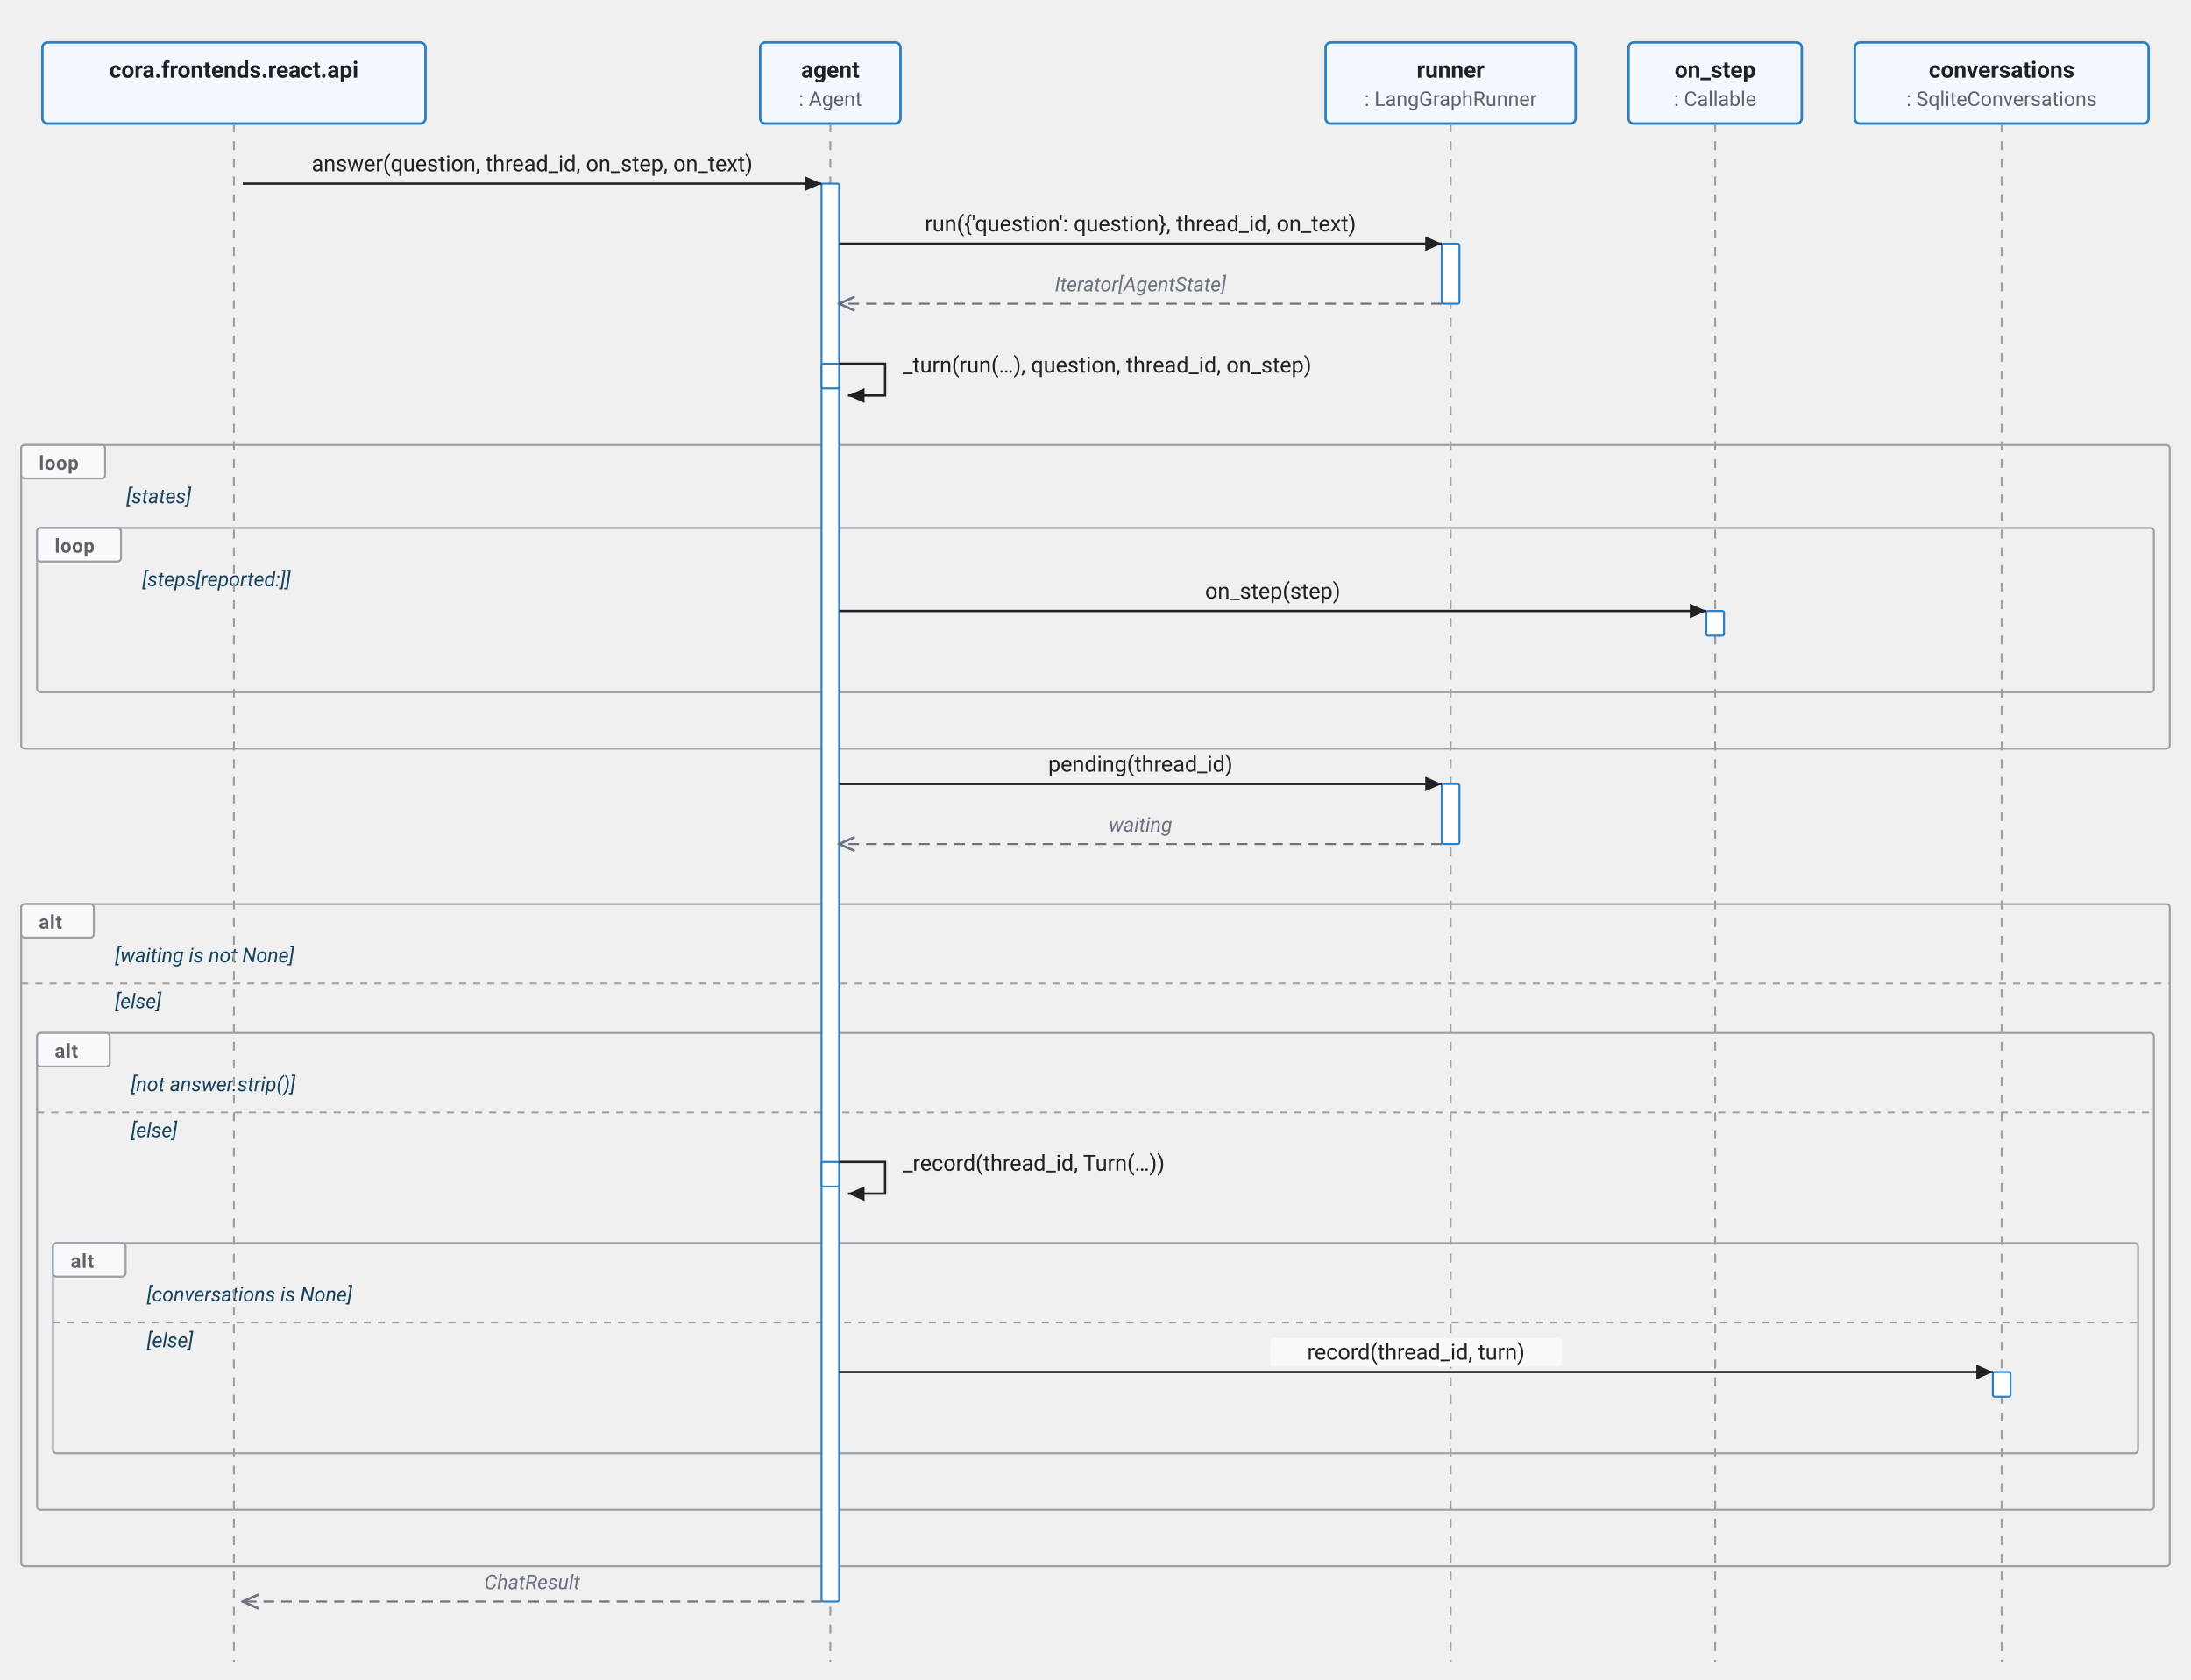
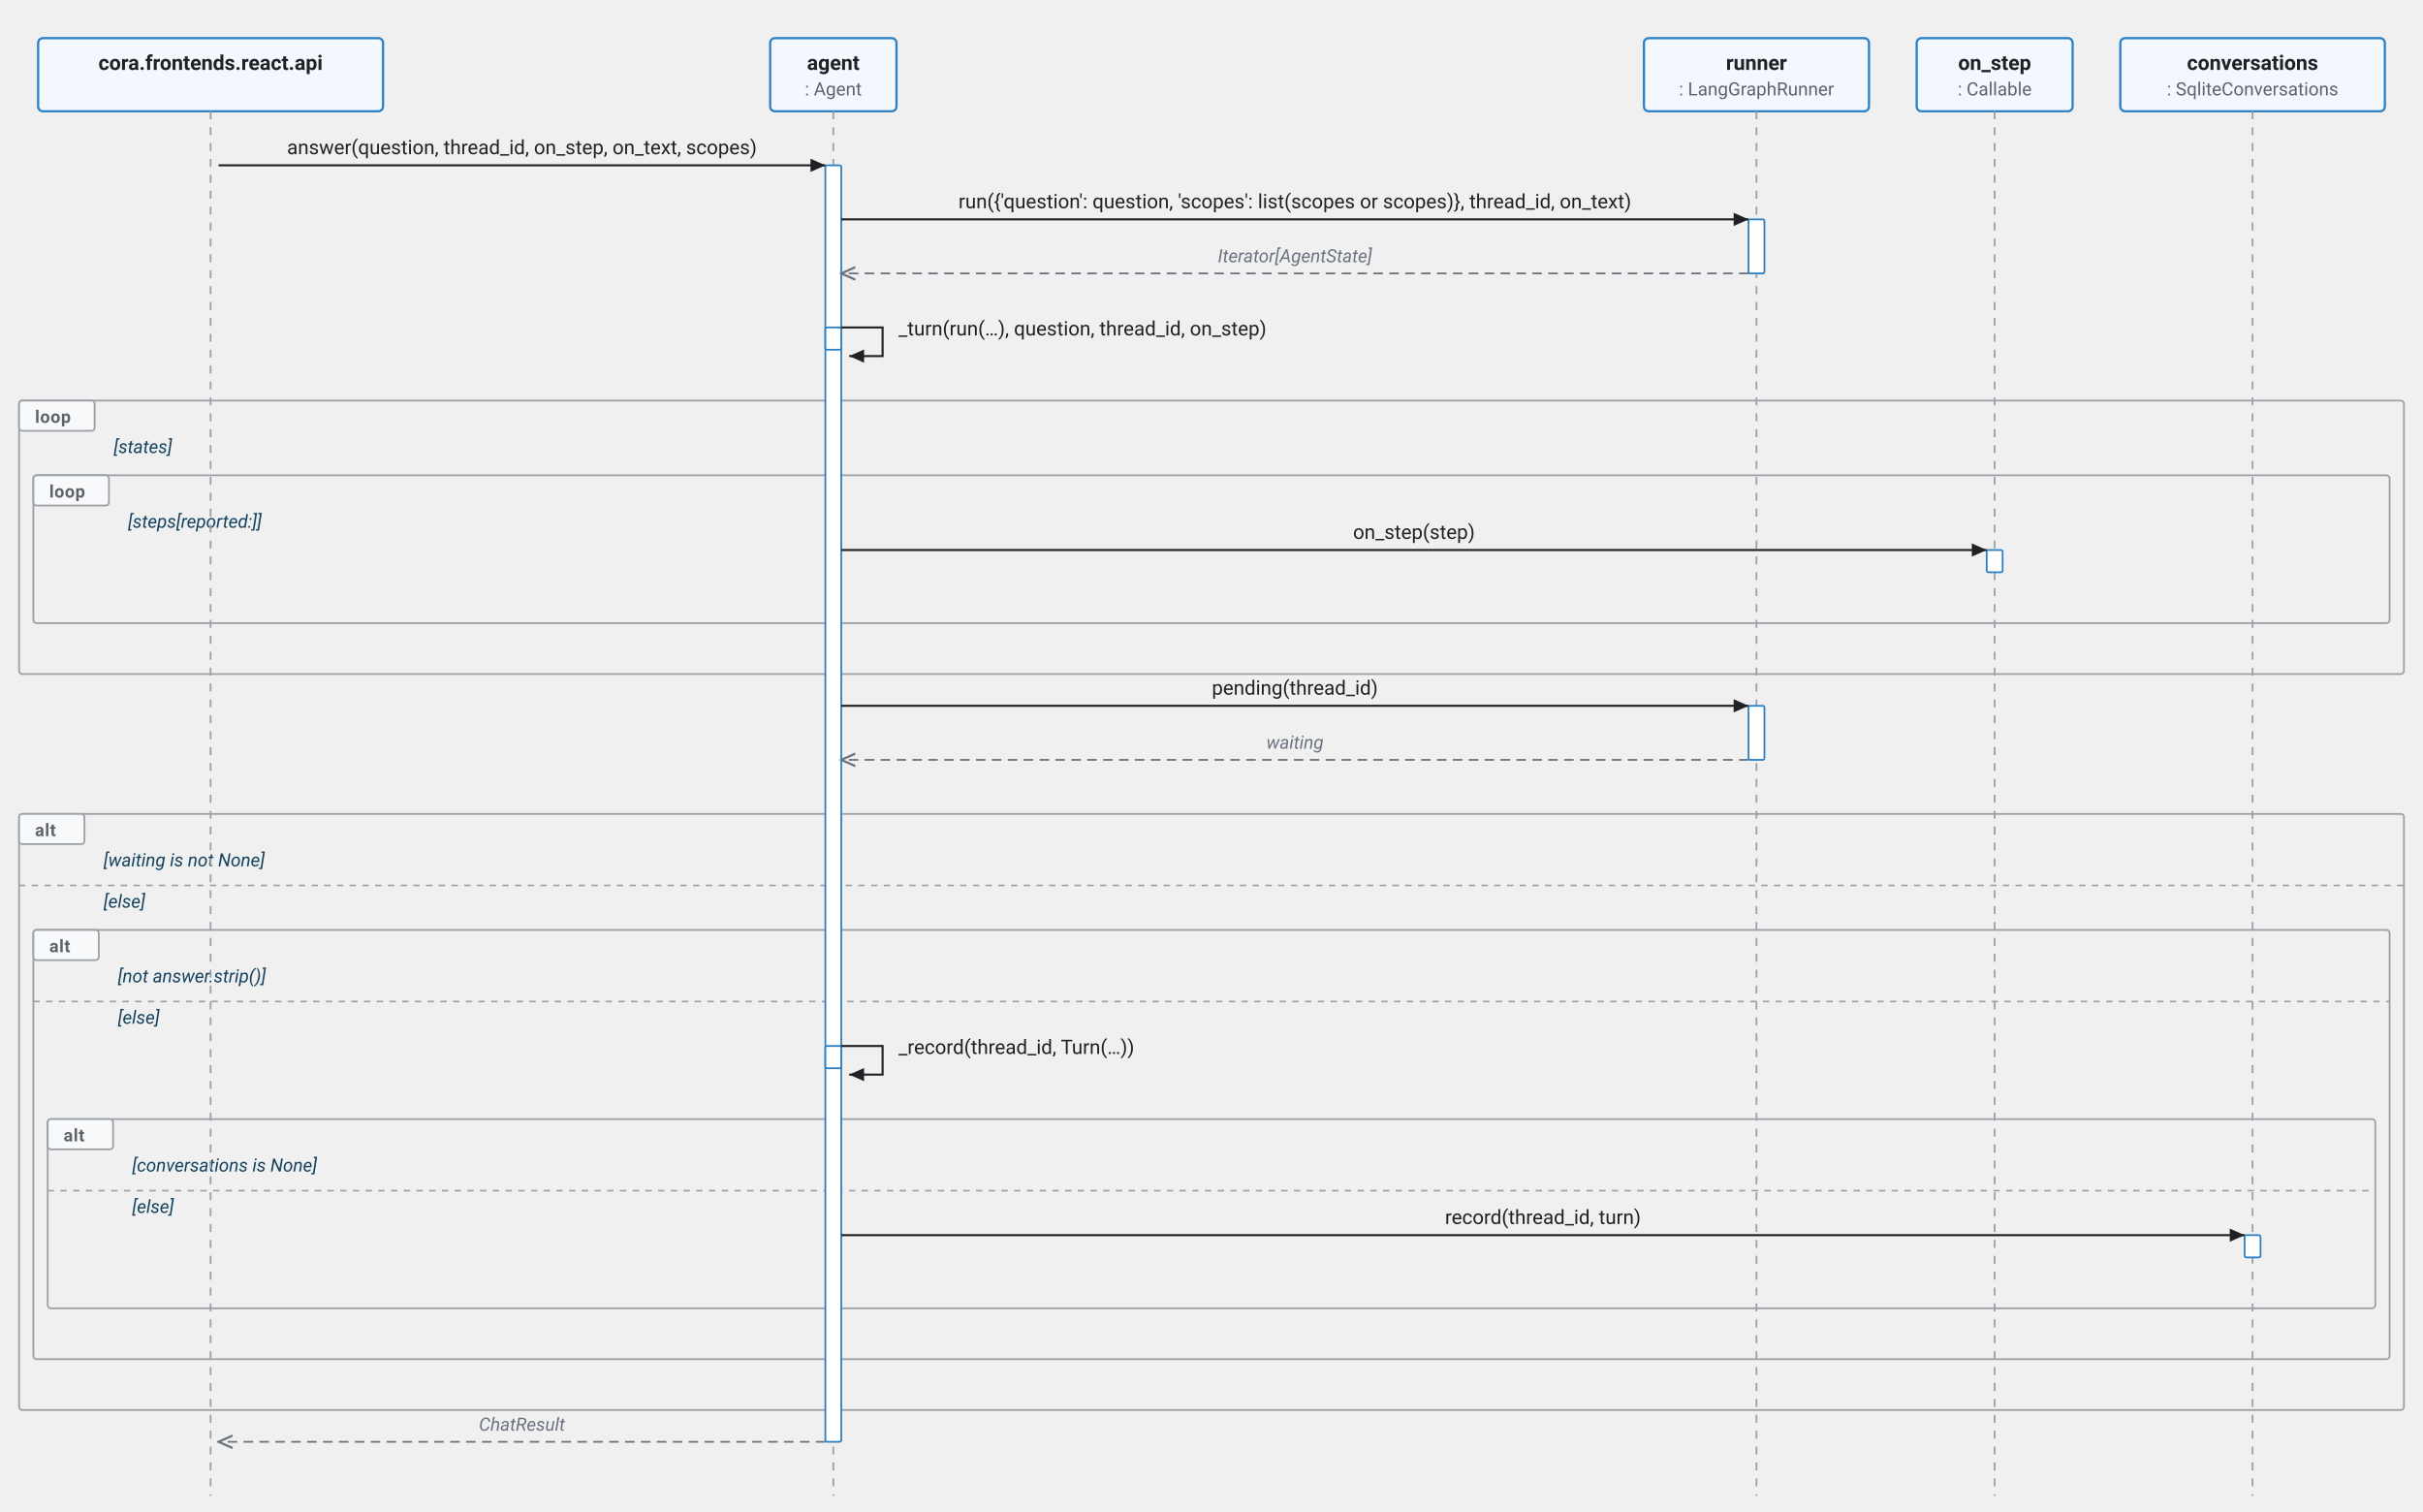
- <svg xmlns="http://www.w3.org/2000/svg" viewBox="0 0 1240.78 951" width="1240.78" height="951" role="img" aria-label="A UML sequence diagram of turn: 7 messages between cora.frontends.react.api, agent: Agent, runner: LangGraphRunner, on_step: Callable, conversations: SqliteConversations. Generated by scripts/gen_session_maps.py.">
+ <svg xmlns="http://www.w3.org/2000/svg" viewBox="0 0 1524.28 951" width="1524.28" height="951" role="img" aria-label="A UML sequence diagram of turn: 7 messages between cora.frontends.react.api, agent: Agent, runner: LangGraphRunner, on_step: Callable, conversations: SqliteConversations. Generated by scripts/gen_session_maps.py.">
  <style>
    text { font: 13px/1.4 -apple-system, "Segoe UI", Roboto, sans-serif; fill: #202124 }
    .role { font-weight: 600 }
    .kind { font-size: 11.5px; fill: #5f6368 }
    .head { fill: #f2f8fd; stroke: #2b7fc4; stroke-width: 1.4 }
    .life { stroke: #9aa0a6; stroke-width: 1.1; stroke-dasharray: 5 5 }
    .bar { fill: #ffffff; stroke: #2b7fc4; stroke-width: 1.1 }
    .send { stroke: #202124; stroke-width: 1.3; fill: none; marker-end: url(#sent) }
    .back { stroke: #6b7280; stroke-width: 1.1; fill: none;
            stroke-dasharray: 6 4; marker-end: url(#answered) }
    .said { font-size: 12.5px }
    .sheet { fill: #f8f9fa; stroke: none }
    .answer { font-size: 11.5px; fill: #6b7280; font-style: italic }
    .frame { fill: none; stroke: #9aa0a6; stroke-width: 1.1 }
    .tab { fill: #f8f9fa; stroke: #9aa0a6; stroke-width: 1.1 }
    .operator { font-size: 11px; font-weight: 600; fill: #5f6368;
                letter-spacing: .03em }
    .guard { font-size: 11.5px; fill: #14425f; font-style: italic }
    .split { stroke: #9aa0a6; stroke-width: 1; stroke-dasharray: 4 4; fill: none }
    @media (prefers-color-scheme: dark) {
      text { fill: #e8eaed }
      .kind { fill: #9aa0a6 }
      .head { fill: #10283a; stroke: #6fb6ea }
      .bar { fill: #303134; stroke: #6fb6ea }
      .send { stroke: #e8eaed }
      .sheet { fill: #2b2c2f }
      .back { stroke: #bdc1c6 }
      .answer { fill: #bdc1c6 }
      .frame, .split { stroke: #bdc1c6 }
      .tab { fill: #2b2c2f; stroke: #bdc1c6 }
      .operator { fill: #bdc1c6 }
      .guard { fill: #cfe6f7 }
    }
  </style>
  <defs>
    <marker id="sent" viewBox="0 0 10 10" refX="9" refY="5" markerWidth="8" markerHeight="8" orient="auto-start-reverse">
      <path d="M 0 1 L 9 5 L 0 9 z" fill="context-stroke" />
    </marker>
    <marker id="answered" viewBox="0 0 10 10" refX="9" refY="5" markerWidth="9" markerHeight="9" orient="auto-start-reverse">
      <path d="M 0 1 L 9 5 L 0 9" fill="none" stroke="context-stroke" stroke-width="1.4" />
    </marker>
  </defs>
-   <rect x="21" y="299" width="1198.78" height="93" rx="2" class="frame" />
+   <rect x="21" y="299" width="1482.28" height="93" rx="2" class="frame" />
  <rect x="21" y="299" width="47.52" height="19" rx="2" class="tab" />
  <text x="31" y="313" class="operator" text-anchor="start">loop</text>
  <text x="80.52" y="332" class="guard" text-anchor="start">[steps[reported:]]</text>
-   <rect x="12" y="252" width="1216.78" height="172" rx="2" class="frame" />
+   <rect x="12" y="252" width="1500.28" height="172" rx="2" class="frame" />
  <rect x="12" y="252" width="47.52" height="19" rx="2" class="tab" />
  <text x="22" y="266" class="operator" text-anchor="start">loop</text>
  <text x="71.52" y="285" class="guard" text-anchor="start">[states]</text>
-   <rect x="30" y="704" width="1180.78" height="119" rx="2" class="frame" />
+   <rect x="30" y="704" width="1464.28" height="119" rx="2" class="frame" />
  <rect x="30" y="704" width="41.14" height="19" rx="2" class="tab" />
  <text x="40" y="718" class="operator" text-anchor="start">alt</text>
  <text x="83.14" y="737" class="guard" text-anchor="start">[conversations is None]</text>
-   <path d="M 30 749 L 1210.78 749" class="split" />
+   <path d="M 30 749 L 1494.28 749" class="split" />
  <text x="83.14" y="763" class="guard" text-anchor="start">[else]</text>
-   <rect x="21" y="585" width="1198.78" height="270" rx="2" class="frame" />
+   <rect x="21" y="585" width="1482.28" height="270" rx="2" class="frame" />
  <rect x="21" y="585" width="41.14" height="19" rx="2" class="tab" />
  <text x="31" y="599" class="operator" text-anchor="start">alt</text>
  <text x="74.14" y="618" class="guard" text-anchor="start">[not answer.strip()]</text>
-   <path d="M 21 630 L 1219.78 630" class="split" />
+   <path d="M 21 630 L 1503.28 630" class="split" />
  <text x="74.14" y="644" class="guard" text-anchor="start">[else]</text>
-   <rect x="12" y="512" width="1216.78" height="375" rx="2" class="frame" />
+   <rect x="12" y="512" width="1500.28" height="375" rx="2" class="frame" />
  <rect x="12" y="512" width="41.14" height="19" rx="2" class="tab" />
  <text x="22" y="526" class="operator" text-anchor="start">alt</text>
  <text x="65.14" y="545" class="guard" text-anchor="start">[waiting is not None]</text>
-   <path d="M 12 557 L 1228.78 557" class="split" />
+   <path d="M 12 557 L 1512.28 557" class="split" />
  <text x="65.14" y="571" class="guard" text-anchor="start">[else]</text>
  <rect x="24" y="24" width="216.96" height="46" rx="3" class="head" />
  <text x="132.48" y="44" class="role" text-anchor="middle">cora.frontends.react.api</text>
  <path d="M 132.48 70 L 132.48 941" class="life" />
-   <rect x="430.495" y="24" width="79.47" height="46" rx="3" class="head" />
-   <text x="470.23" y="44" class="role" text-anchor="middle">agent</text>
-   <text x="470.23" y="60" class="kind" text-anchor="middle">: Agent</text>
-   <path d="M 470.23 70 L 470.23 941" class="life" />
-   <rect x="750.695" y="24" width="141.57" height="46" rx="3" class="head" />
-   <text x="821.48" y="44" class="role" text-anchor="middle">runner</text>
-   <text x="821.48" y="60" class="kind" text-anchor="middle">: LangGraphRunner</text>
-   <path d="M 821.48 70 L 821.48 941" class="life" />
-   <rect x="922.265" y="24" width="98.1" height="46" rx="3" class="head" />
-   <text x="971.315" y="44" class="role" text-anchor="middle">on_step</text>
-   <text x="971.315" y="60" class="kind" text-anchor="middle">: Callable</text>
-   <path d="M 971.315 70 L 971.315 941" class="life" />
-   <rect x="1050.37" y="24" width="166.41" height="46" rx="3" class="head" />
-   <text x="1133.57" y="44" class="role" text-anchor="middle">conversations</text>
-   <text x="1133.57" y="60" class="kind" text-anchor="middle">: SqliteConversations</text>
-   <path d="M 1133.57 70 L 1133.57 941" class="life" />
-   <rect x="816.48" y="138" width="10" height="34" rx="1" class="bar" />
-   <rect x="816.48" y="444" width="10" height="34" rx="1" class="bar" />
-   <rect x="465.23" y="104" width="10" height="803" rx="1" class="bar" />
-   <rect x="465.23" y="206" width="10" height="14" rx="1" class="bar" />
-   <rect x="966.315" y="346" width="10" height="14" rx="1" class="bar" />
-   <rect x="465.23" y="658" width="10" height="14" rx="1" class="bar" />
-   <rect x="1128.57" y="777" width="10" height="14" rx="1" class="bar" />
-   <path d="M 137.48 104 L 465.23 104" class="send" />
-   <text x="301.355" y="97" class="said" text-anchor="middle">answer(question, thread_id, on_step, on_text)</text>
-   <path d="M 475.23 138 L 816.48 138" class="send" />
-   <text x="645.855" y="131" class="said" text-anchor="middle">run({'question': question}, thread_id, on_text)</text>
-   <path d="M 816.48 172 L 475.23 172" class="back" />
-   <text x="645.855" y="165" class="answer" text-anchor="middle">Iterator[AgentState]</text>
-   <path d="M 475.23 206 L 501.23 206 L 501.23 224 L 480.23 224" class="send" />
-   <text x="511.23" y="211" class="said" text-anchor="start">_turn(run(…), question, thread_id, on_step)</text>
-   <path d="M 475.23 346 L 966.315 346" class="send" />
-   <text x="720.773" y="339" class="said" text-anchor="middle">on_step(step)</text>
-   <path d="M 475.23 444 L 816.48 444" class="send" />
-   <text x="645.855" y="437" class="said" text-anchor="middle">pending(thread_id)</text>
-   <path d="M 816.48 478 L 475.23 478" class="back" />
-   <text x="645.855" y="471" class="answer" text-anchor="middle">waiting</text>
-   <path d="M 475.23 658 L 501.23 658 L 501.23 676 L 480.23 676" class="send" />
-   <text x="511.23" y="663" class="said" text-anchor="start">_record(thread_id, Turn(…))</text>
-   <path d="M 475.23 777 L 1128.57 777" class="send" />
-   <rect x="719.275" y="758" width="165.25" height="16" rx="2" class="sheet" />
-   <text x="801.9" y="770" class="said" text-anchor="middle">record(thread_id, turn)</text>
-   <path d="M 465.23 907 L 137.48 907" class="back" />
-   <text x="301.355" y="900" class="answer" text-anchor="middle">ChatResult</text>
+   <rect x="484.495" y="24" width="79.47" height="46" rx="3" class="head" />
+   <text x="524.23" y="44" class="role" text-anchor="middle">agent</text>
+   <text x="524.23" y="60" class="kind" text-anchor="middle">: Agent</text>
+   <path d="M 524.23 70 L 524.23 941" class="life" />
+   <rect x="1034.19" y="24" width="141.57" height="46" rx="3" class="head" />
+   <text x="1104.98" y="44" class="role" text-anchor="middle">runner</text>
+   <text x="1104.98" y="60" class="kind" text-anchor="middle">: LangGraphRunner</text>
+   <path d="M 1104.98 70 L 1104.98 941" class="life" />
+   <rect x="1205.77" y="24" width="98.1" height="46" rx="3" class="head" />
+   <text x="1254.82" y="44" class="role" text-anchor="middle">on_step</text>
+   <text x="1254.82" y="60" class="kind" text-anchor="middle">: Callable</text>
+   <path d="M 1254.82 70 L 1254.82 941" class="life" />
+   <rect x="1333.87" y="24" width="166.41" height="46" rx="3" class="head" />
+   <text x="1417.07" y="44" class="role" text-anchor="middle">conversations</text>
+   <text x="1417.07" y="60" class="kind" text-anchor="middle">: SqliteConversations</text>
+   <path d="M 1417.07 70 L 1417.07 941" class="life" />
+   <rect x="1099.98" y="138" width="10" height="34" rx="1" class="bar" />
+   <rect x="1099.98" y="444" width="10" height="34" rx="1" class="bar" />
+   <rect x="519.23" y="104" width="10" height="803" rx="1" class="bar" />
+   <rect x="519.23" y="206" width="10" height="14" rx="1" class="bar" />
+   <rect x="1249.82" y="346" width="10" height="14" rx="1" class="bar" />
+   <rect x="519.23" y="658" width="10" height="14" rx="1" class="bar" />
+   <rect x="1412.07" y="777" width="10" height="14" rx="1" class="bar" />
+   <path d="M 137.48 104 L 519.23 104" class="send" />
+   <text x="328.355" y="97" class="said" text-anchor="middle">answer(question, thread_id, on_step, on_text, scopes)</text>
+   <path d="M 529.23 138 L 1099.98 138" class="send" />
+   <text x="814.605" y="131" class="said" text-anchor="middle">run({'question': question, 'scopes': list(scopes or scopes)}, thread_id, on_text)</text>
+   <path d="M 1099.98 172 L 529.23 172" class="back" />
+   <text x="814.605" y="165" class="answer" text-anchor="middle">Iterator[AgentState]</text>
+   <path d="M 529.23 206 L 555.23 206 L 555.23 224 L 534.23 224" class="send" />
+   <text x="565.23" y="211" class="said" text-anchor="start">_turn(run(…), question, thread_id, on_step)</text>
+   <path d="M 529.23 346 L 1249.82 346" class="send" />
+   <text x="889.523" y="339" class="said" text-anchor="middle">on_step(step)</text>
+   <path d="M 529.23 444 L 1099.98 444" class="send" />
+   <text x="814.605" y="437" class="said" text-anchor="middle">pending(thread_id)</text>
+   <path d="M 1099.98 478 L 529.23 478" class="back" />
+   <text x="814.605" y="471" class="answer" text-anchor="middle">waiting</text>
+   <path d="M 529.23 658 L 555.23 658 L 555.23 676 L 534.23 676" class="send" />
+   <text x="565.23" y="663" class="said" text-anchor="start">_record(thread_id, Turn(…))</text>
+   <path d="M 529.23 777 L 1412.07 777" class="send" />
+   <text x="970.65" y="770" class="said" text-anchor="middle">record(thread_id, turn)</text>
+   <path d="M 519.23 907 L 137.48 907" class="back" />
+   <text x="328.355" y="900" class="answer" text-anchor="middle">ChatResult</text>
</svg>
